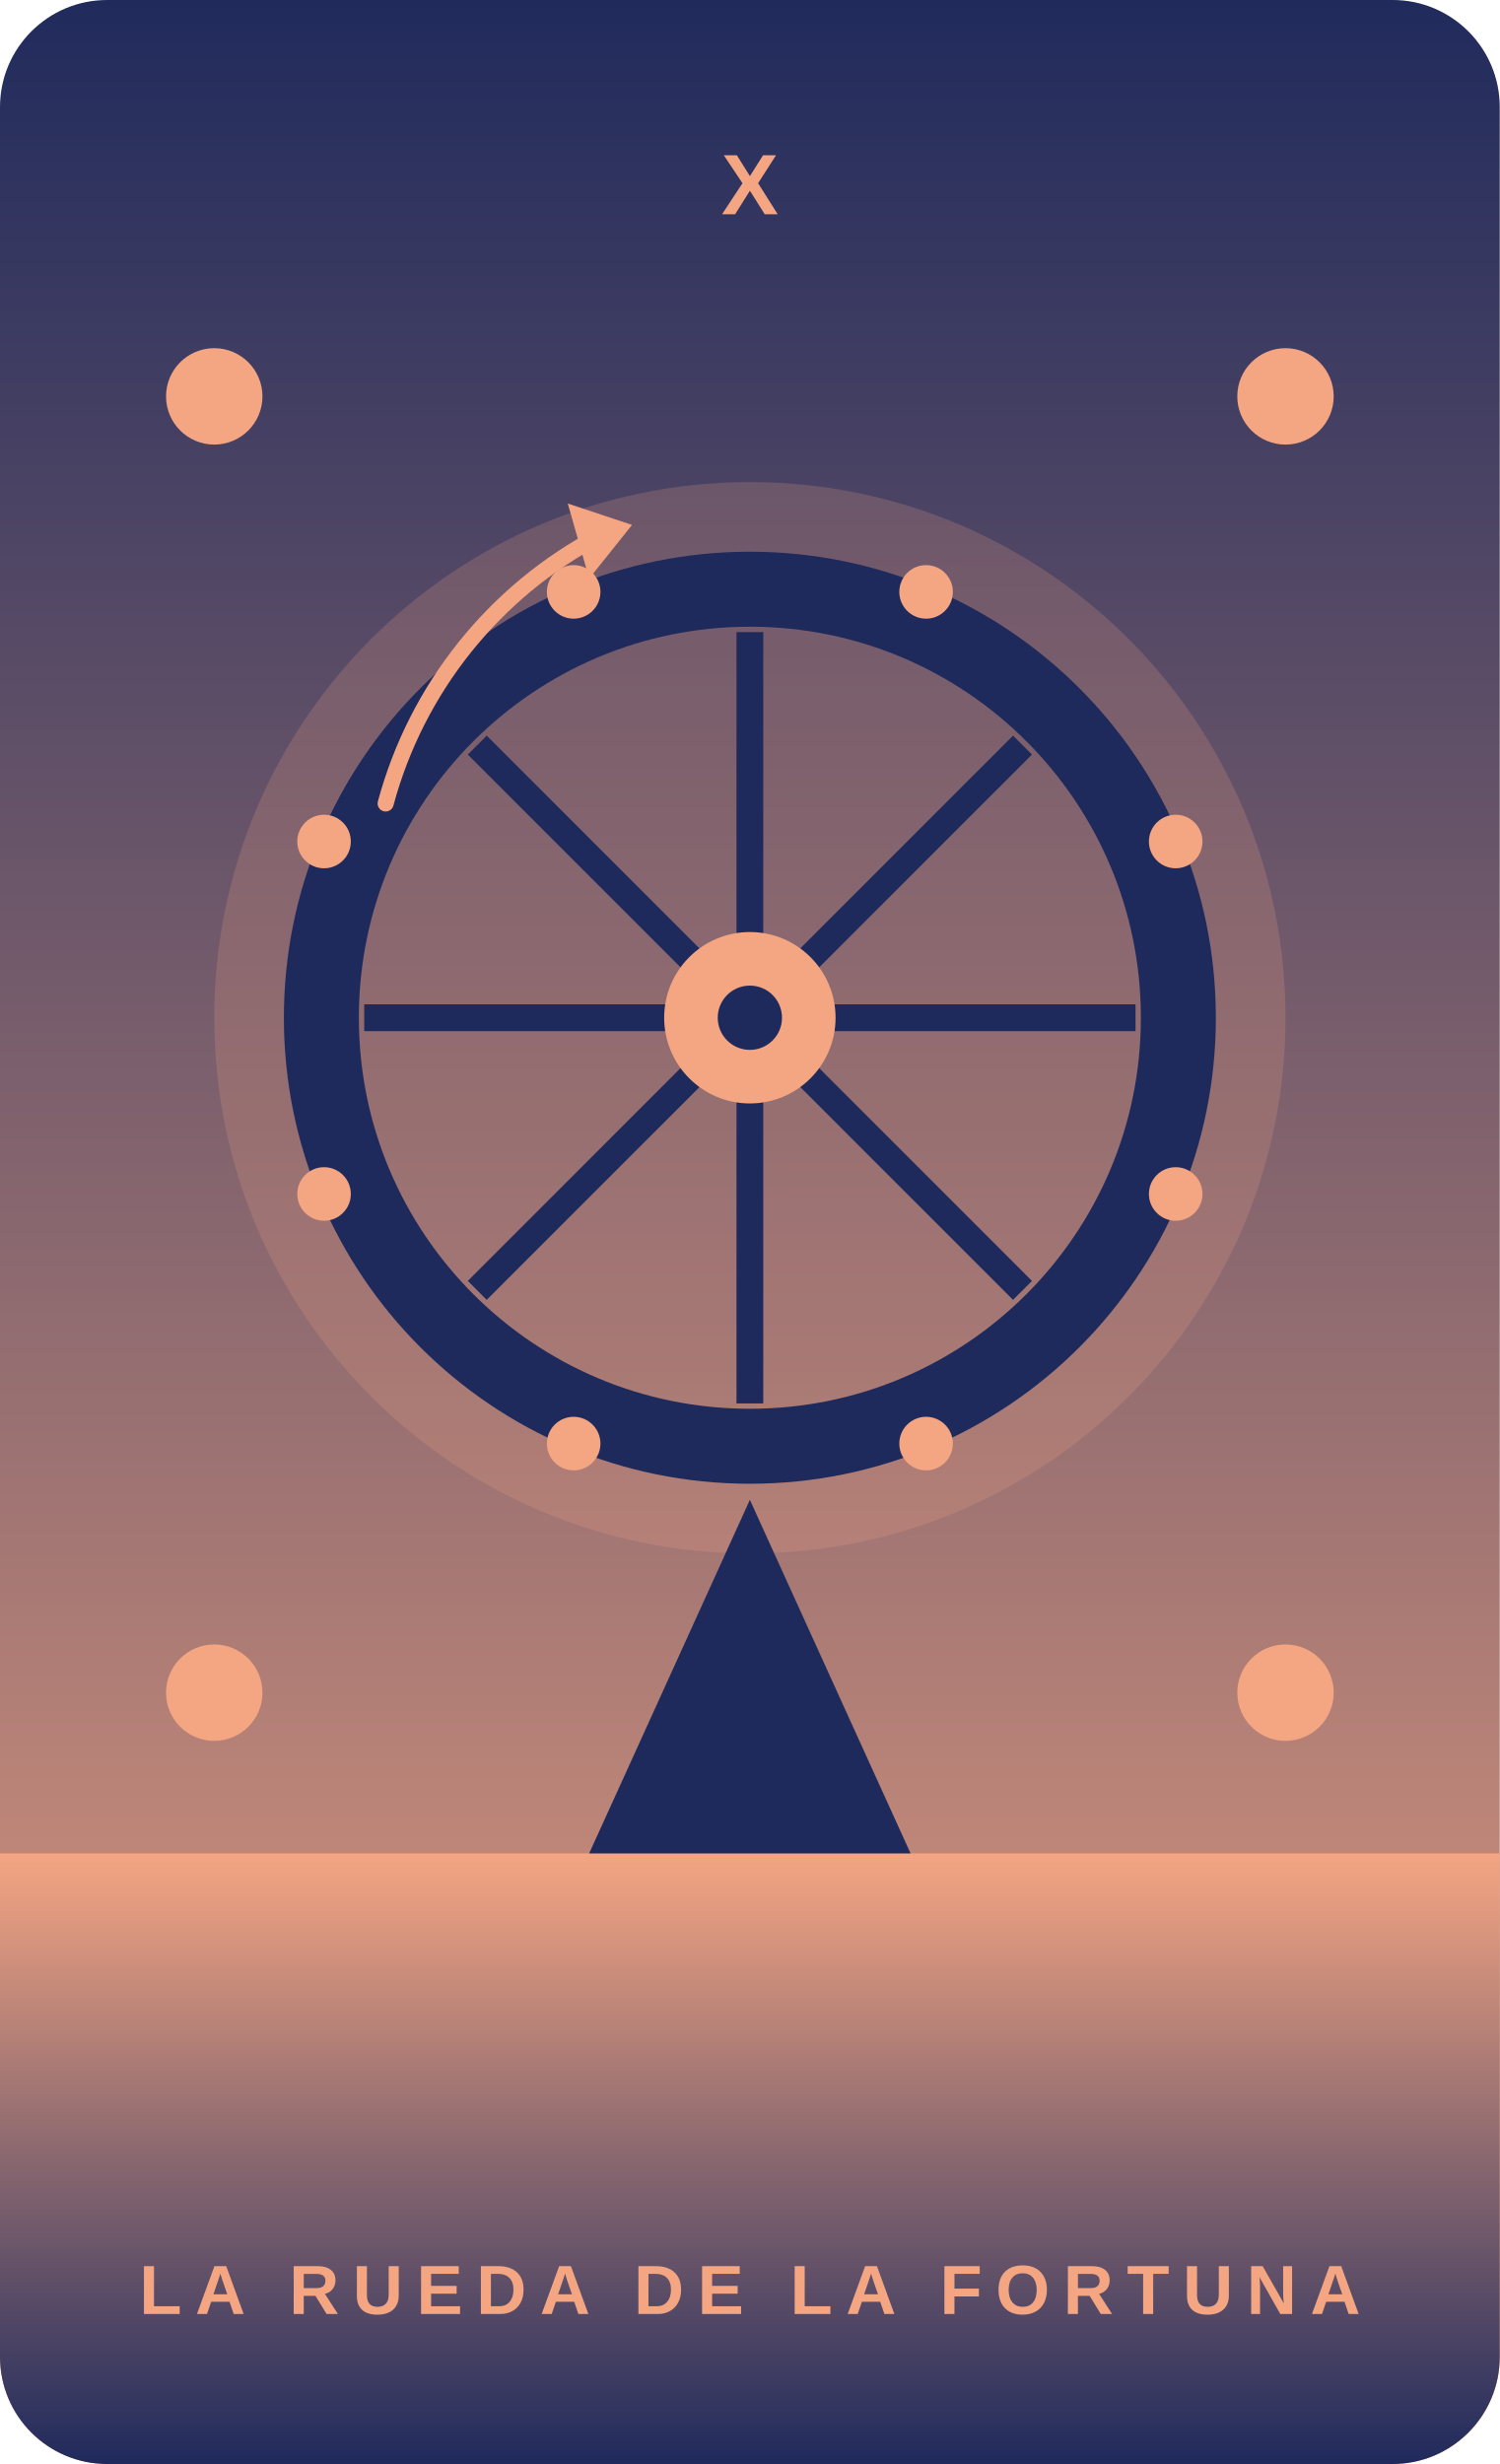
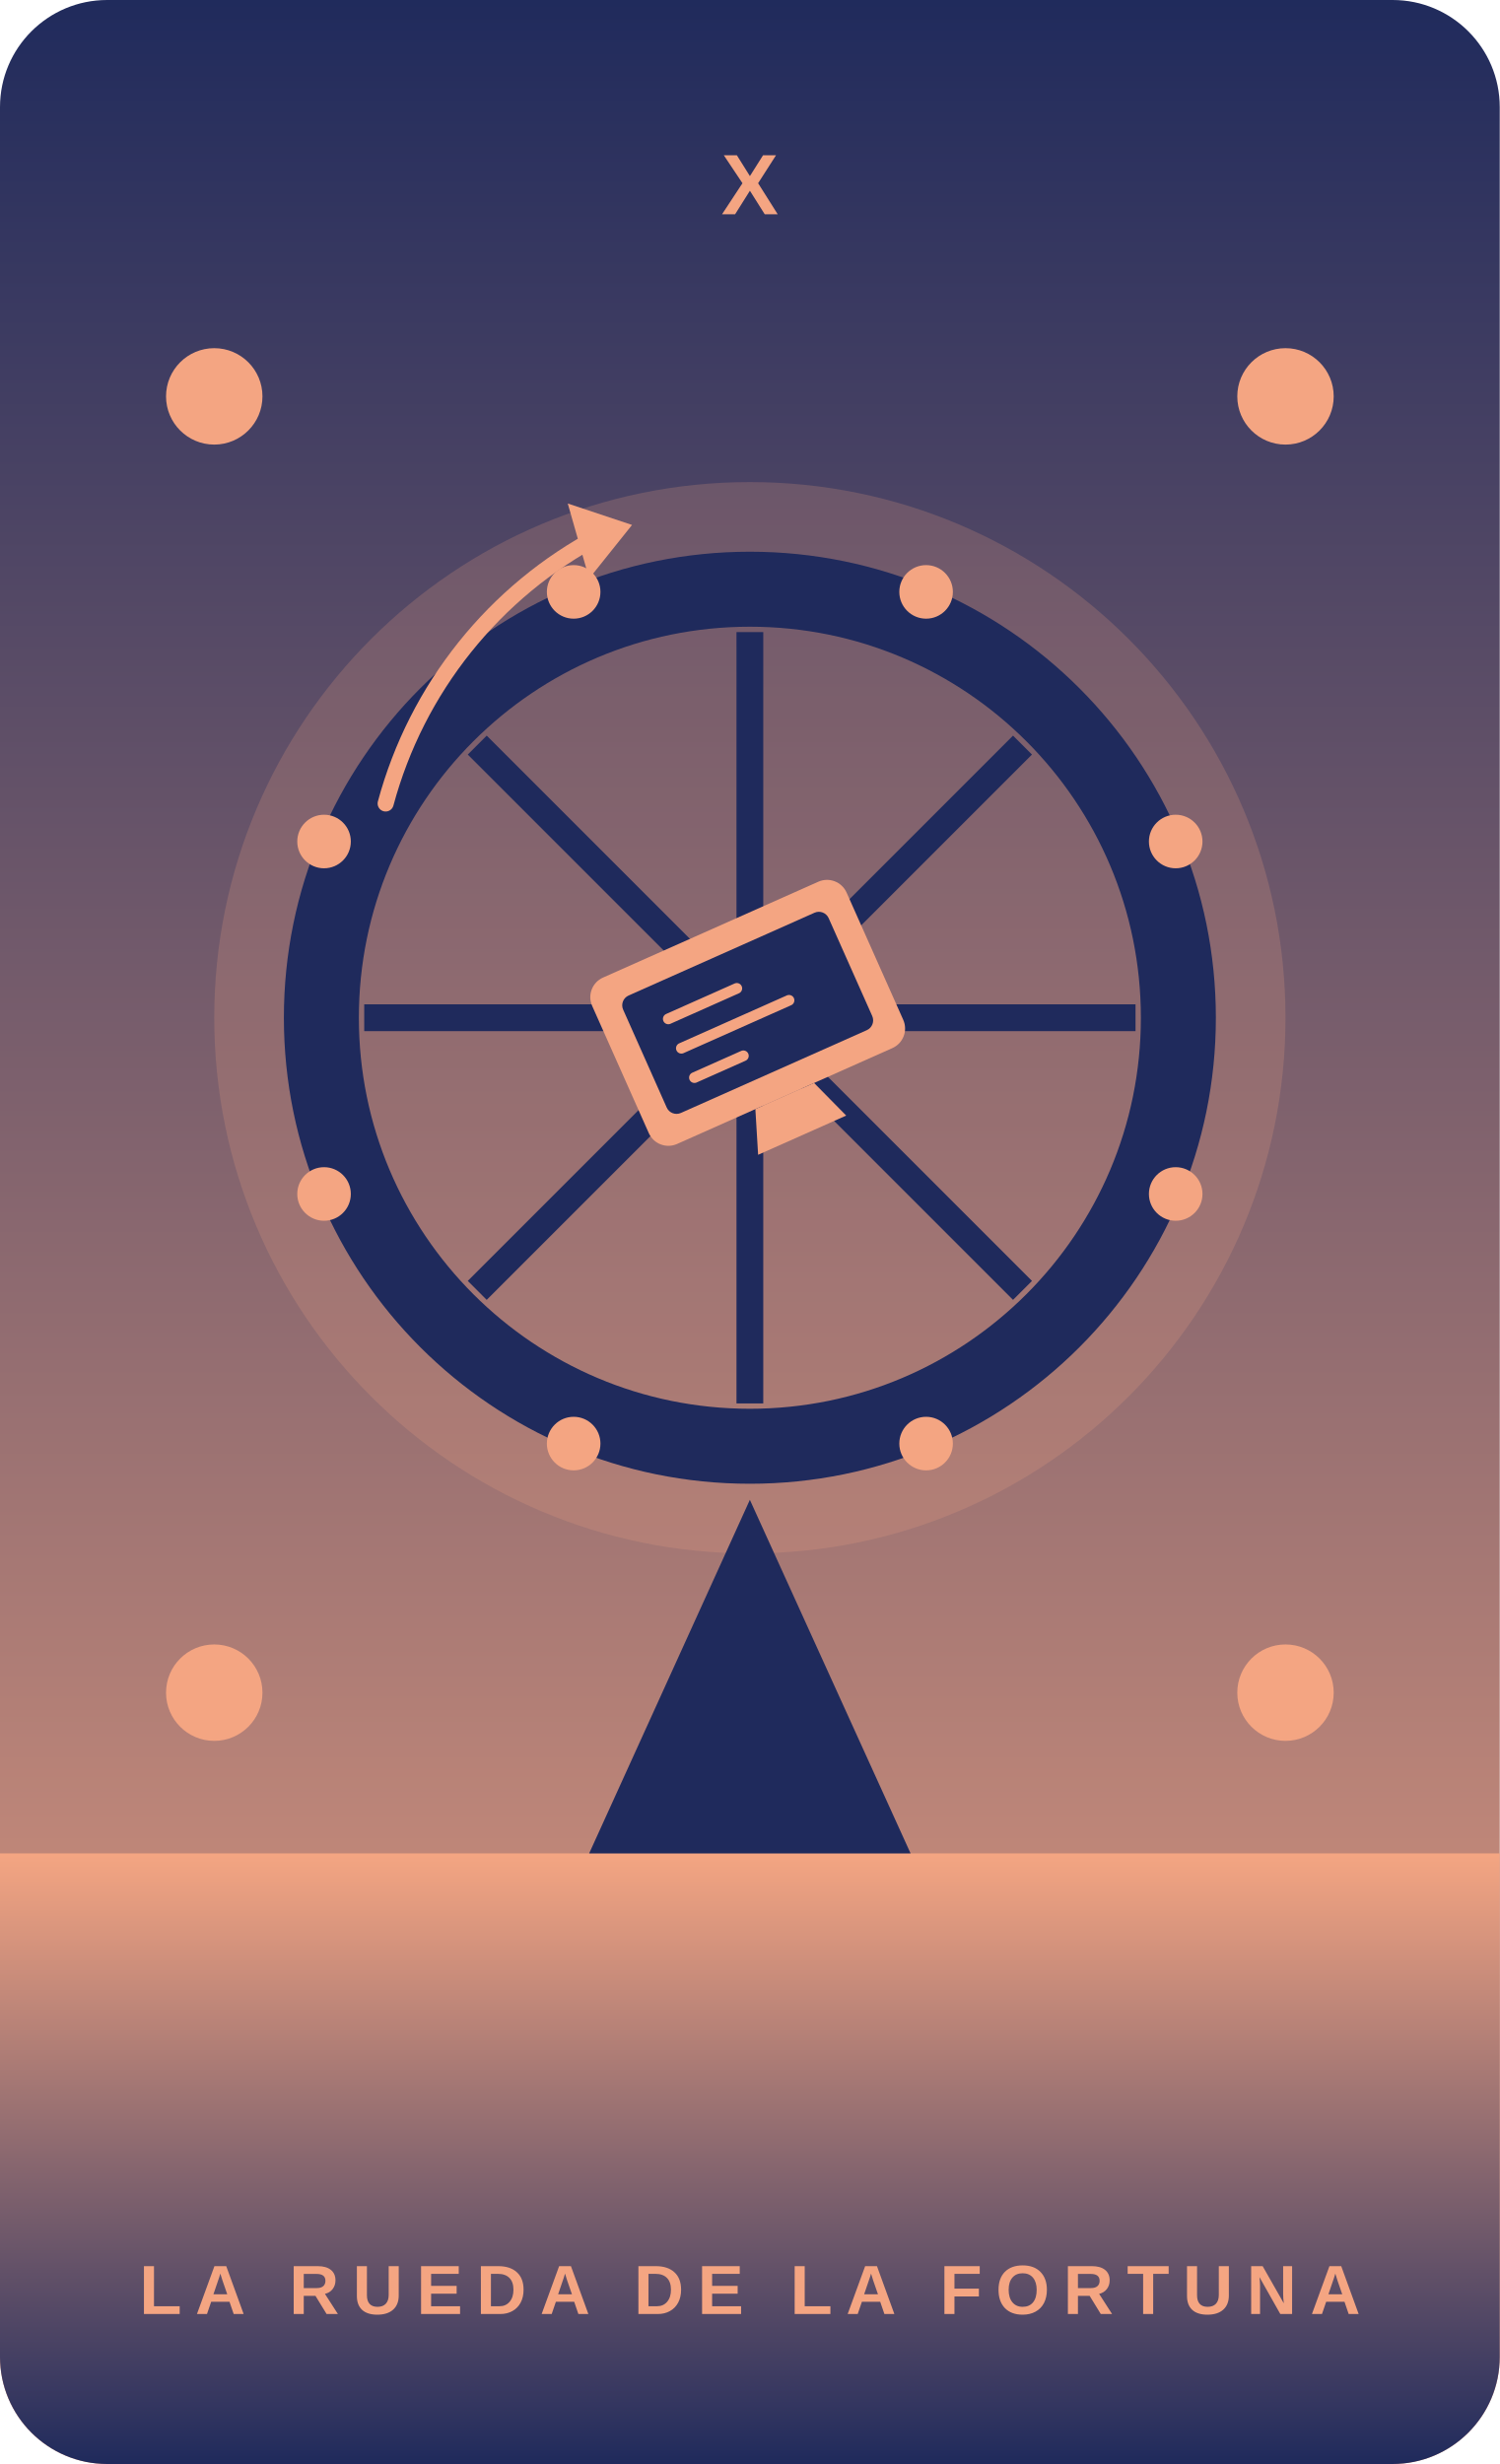
<svg xmlns="http://www.w3.org/2000/svg" viewBox="0 0 280 460" width="280" height="460">
  <defs>
    <linearGradient id="d" x1="0" y1="0" x2="0" y2="1">
      <stop offset="0" stop-color="#1f2a5c" />
      <stop offset="1" stop-color="#f4a582" />
    </linearGradient>
    <linearGradient id="d2" x1="0" y1="0" x2="0" y2="1">
      <stop offset="0" stop-color="#f4a582" />
      <stop offset="1" stop-color="#1f2a5c" />
    </linearGradient>
    <clipPath id="c">
      <rect width="280" height="460" rx="20" />
    </clipPath>
  </defs>
  <g clip-path="url(#c)">
    <rect width="280" height="460" fill="url(#d)" />
    <rect y="346" width="280" height="114" fill="url(#d2)" />
    <circle cx="140" cy="190" r="100" fill="#f4a582" opacity="0.2" />
    <circle cx="140" cy="190" r="80" fill="none" stroke="#1f2a5c" stroke-width="14" />
    <path d="M140 190 L212.0 190.0" stroke="#1f2a5c" stroke-width="5" />
    <path d="M140 190 L190.9 240.9" stroke="#1f2a5c" stroke-width="5" />
    <path d="M140 190 L140.0 262.0" stroke="#1f2a5c" stroke-width="5" />
    <path d="M140 190 L89.1 240.9" stroke="#1f2a5c" stroke-width="5" />
    <path d="M140 190 L68.0 190.0" stroke="#1f2a5c" stroke-width="5" />
    <path d="M140 190 L89.1 139.1" stroke="#1f2a5c" stroke-width="5" />
    <path d="M140 190 L140.0 118.0" stroke="#1f2a5c" stroke-width="5" />
    <path d="M140 190 L190.9 139.1" stroke="#1f2a5c" stroke-width="5" />
    <circle cx="219.5" cy="222.9" r="5" fill="#f4a582" />
    <circle cx="172.9" cy="269.5" r="5" fill="#f4a582" />
    <circle cx="107.1" cy="269.5" r="5" fill="#f4a582" />
    <circle cx="60.5" cy="222.9" r="5" fill="#f4a582" />
    <circle cx="60.5" cy="157.1" r="5" fill="#f4a582" />
    <circle cx="107.1" cy="110.5" r="5" fill="#f4a582" />
    <circle cx="172.9" cy="110.5" r="5" fill="#f4a582" />
    <circle cx="219.5" cy="157.1" r="5" fill="#f4a582" />
-     <circle cx="140" cy="190" r="16" fill="#f4a582" />
-     <circle cx="140" cy="190" r="6" fill="#1f2a5c" />
    <path d="M72 150 a80 80 0 0 1 40 -50" fill="none" stroke="#f4a582" stroke-width="3" stroke-linecap="round" stroke-linejoin="round" />
    <path d="M106 94 l12 4 l-8 10 Z" fill="#f4a582" />
    <path d="M110 346 L140 280 L170 346 Z" fill="#1f2a5c" />
    <circle cx="40" cy="74" r="9" fill="#f4a582" />
    <circle cx="240" cy="74" r="9" fill="#f4a582" />
    <circle cx="40" cy="316" r="9" fill="#f4a582" />
    <circle cx="240" cy="316" r="9" fill="#f4a582" />
+     <g transform="rotate(-24 140 190)">
+       <rect x="114" y="172" width="52" height="34" rx="4" fill="#f4a582" />
+       <rect x="119" y="177" width="42" height="24" rx="2" fill="#1f2a5c" />
+       <path d="M134 206 h12 l3 8 h-18 Z" fill="#f4a582" />
+       <path d="M126 184 h14 M126 190 h22 M126 196 h10" stroke="#f4a582" stroke-width="2" stroke-linecap="round" />
+     </g>
    <text x="140" y="40" text-anchor="middle" fill="#f4a582" font-family="'Helvetica Neue', Arial, sans-serif" font-size="16" letter-spacing="7" font-weight="bold">X</text>
    <text x="140" y="432" text-anchor="middle" fill="#f4a582" font-family="'Helvetica Neue', Arial, sans-serif" font-size="13" letter-spacing="2.5" font-weight="bold">LA RUEDA DE LA FORTUNA</text>
  </g>
</svg>
